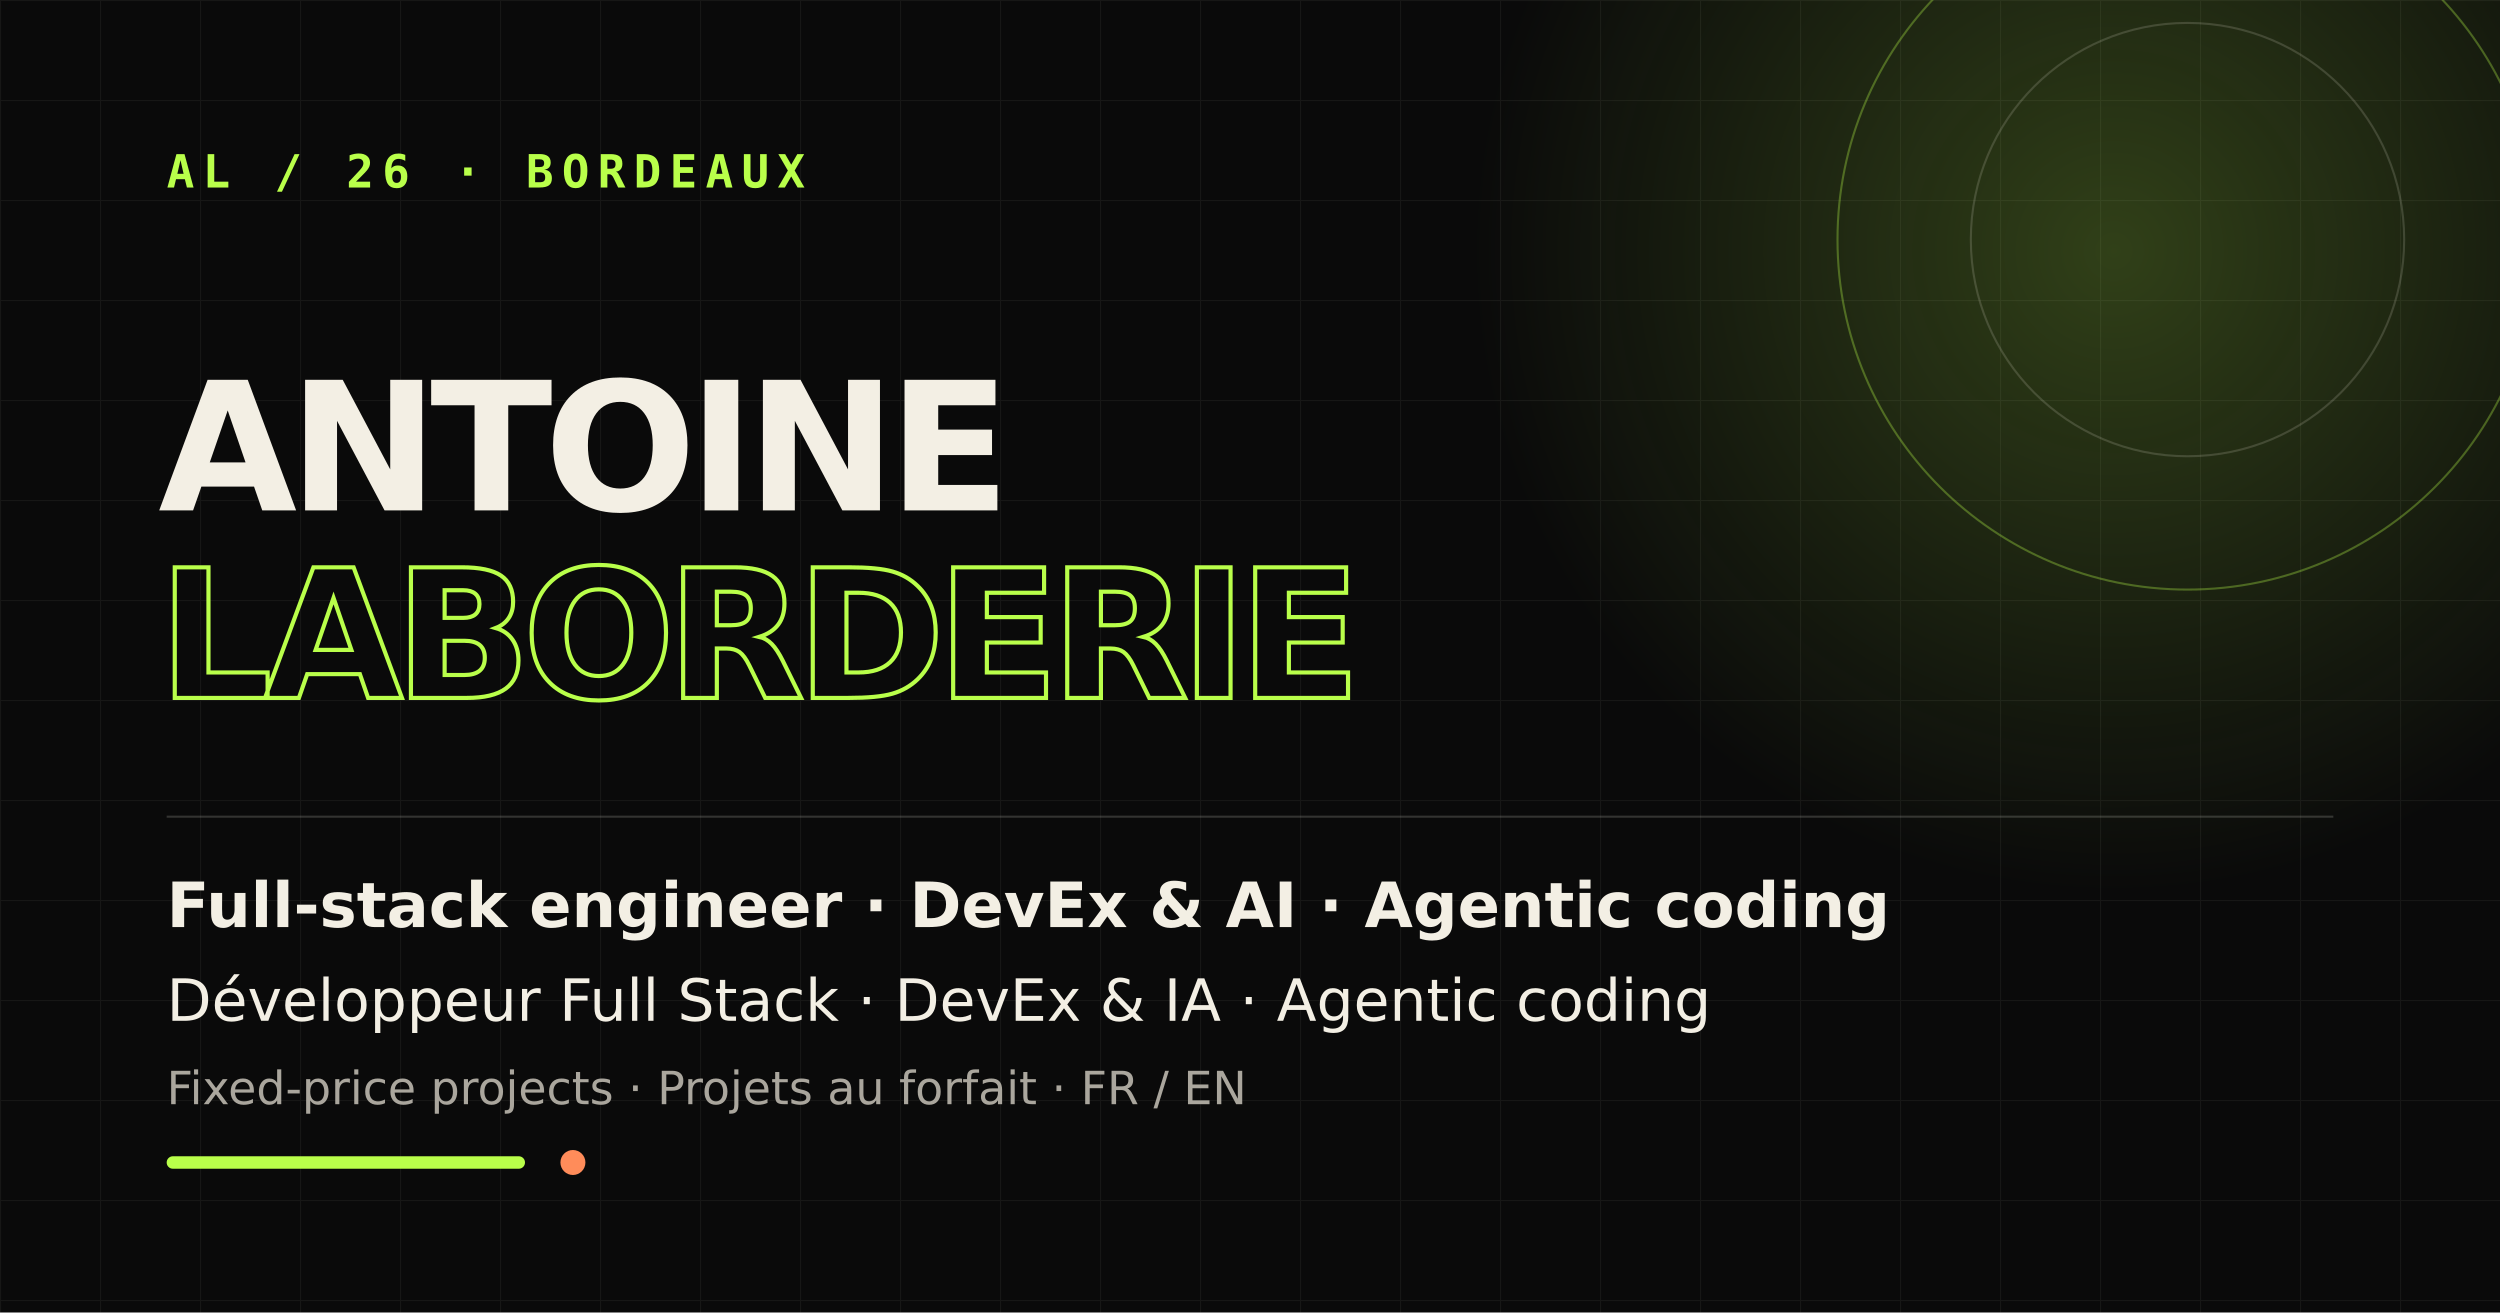
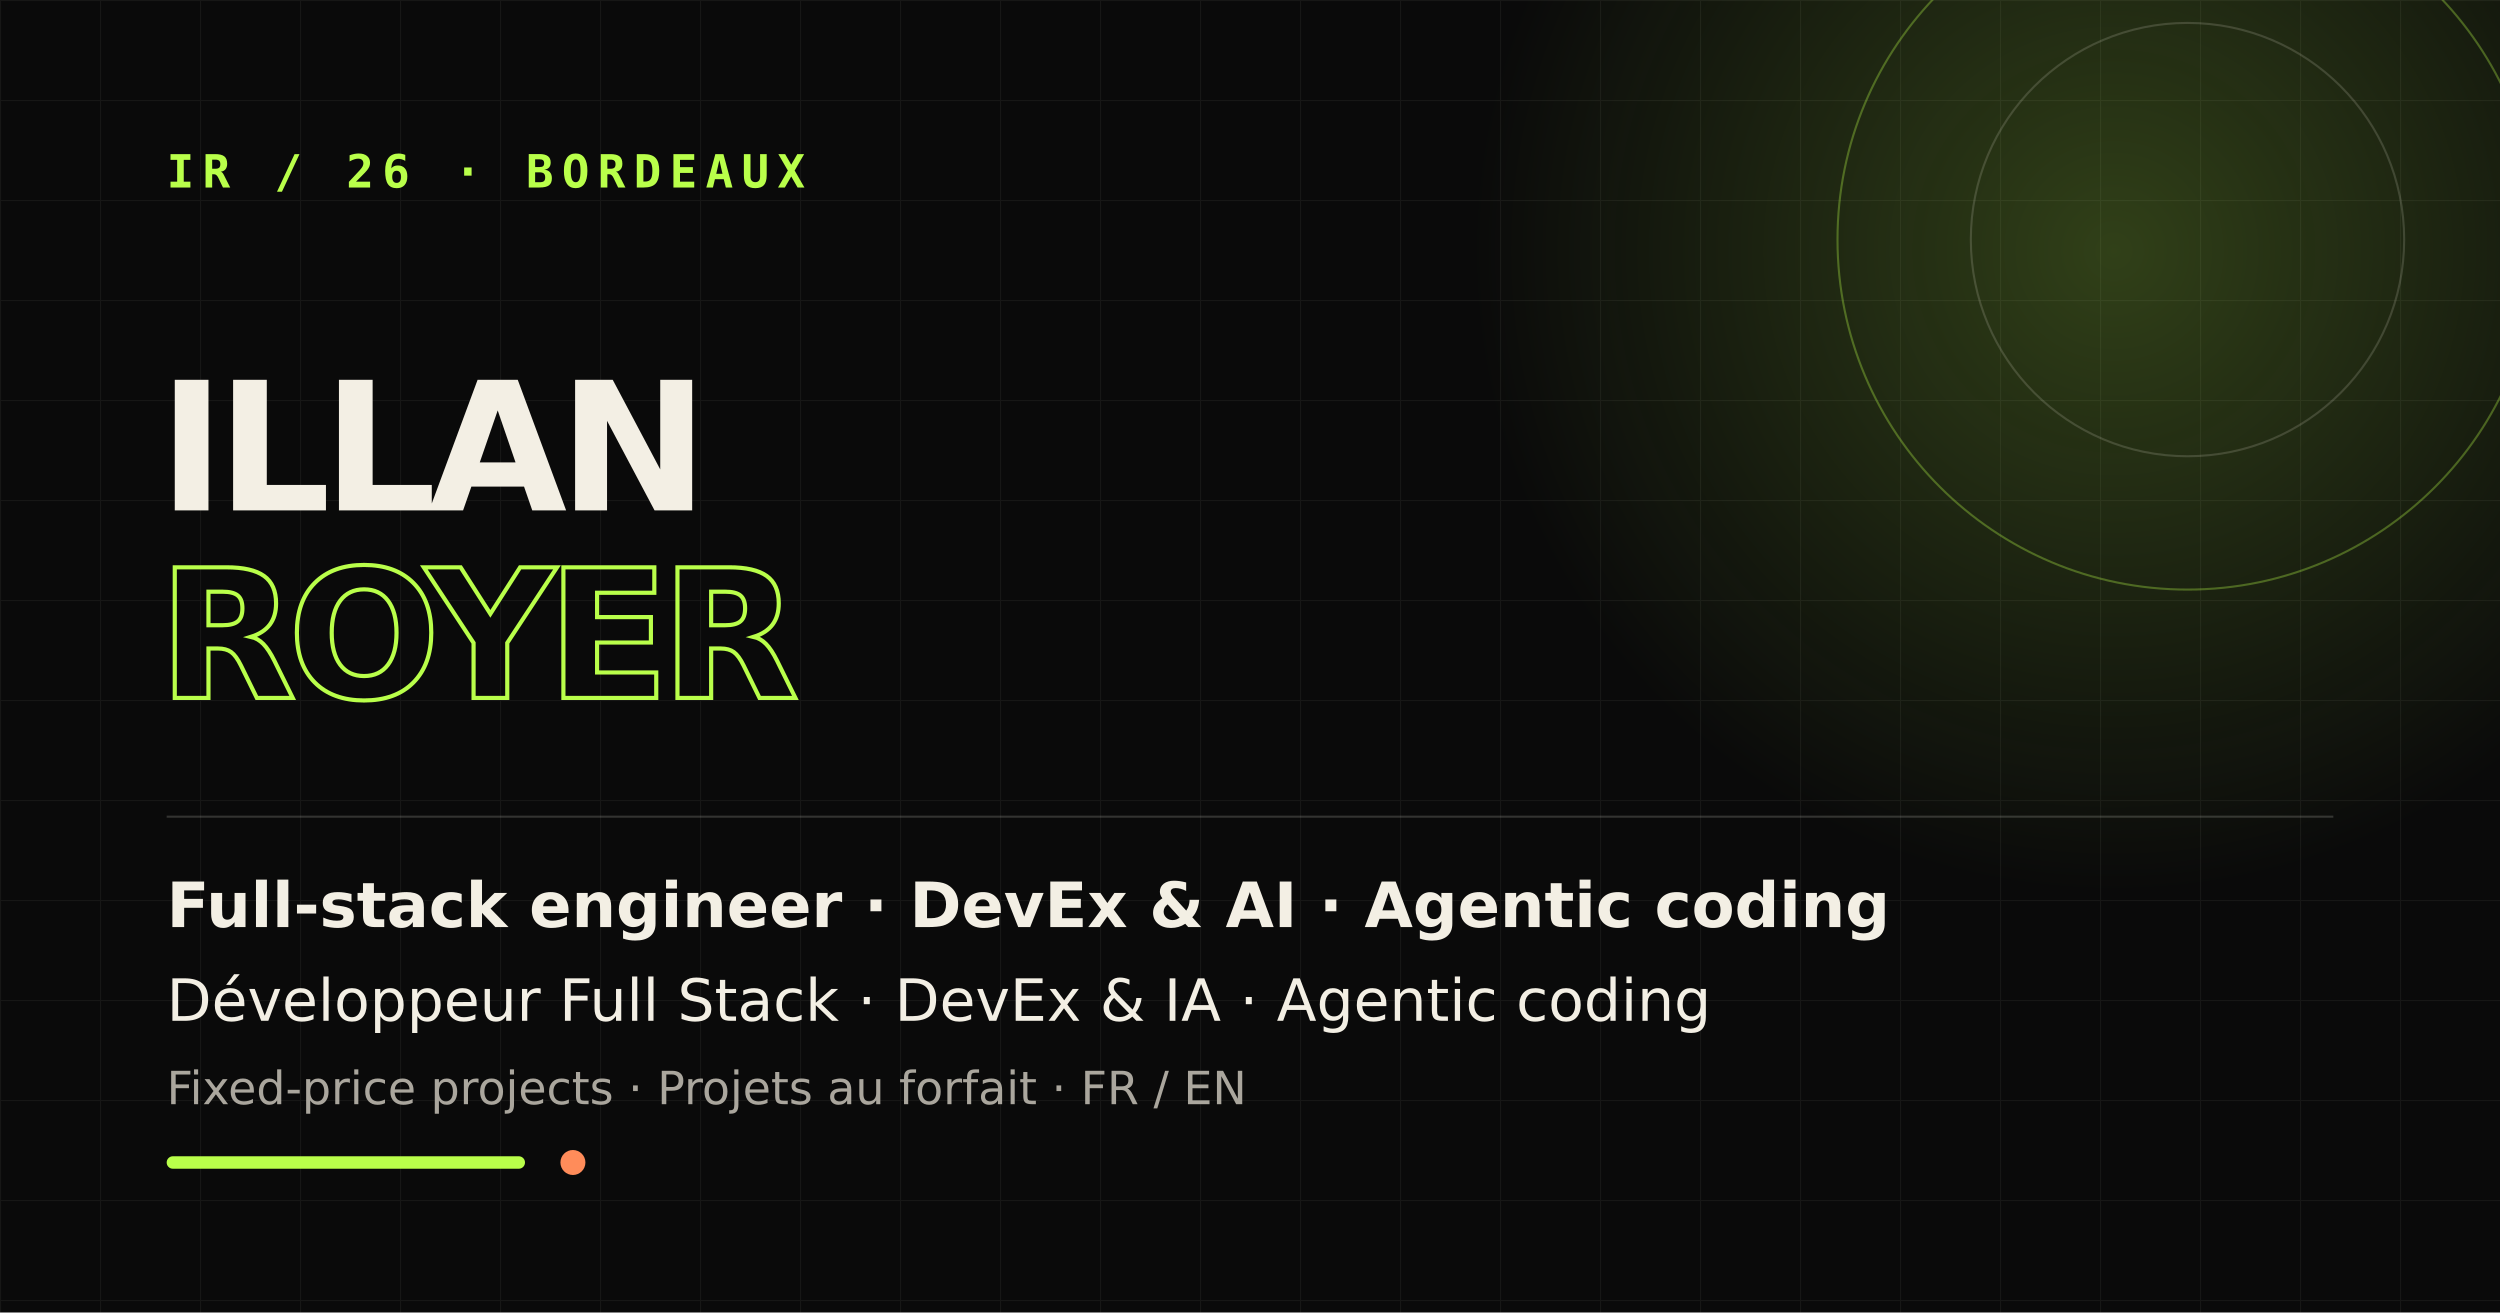
<svg xmlns="http://www.w3.org/2000/svg" width="1200" height="630" viewBox="0 0 1200 630">
  <defs>
    <radialGradient id="signal" cx="50%" cy="50%" r="50%">
      <stop offset="0" stop-color="#b9ff4a" stop-opacity="0.22" />
      <stop offset="1" stop-color="#b9ff4a" stop-opacity="0" />
    </radialGradient>
    <pattern id="grid" width="48" height="48" patternUnits="userSpaceOnUse">
      <path d="M 48 0 L 0 0 0 48" fill="none" stroke="#f3efe4" stroke-opacity="0.06" />
    </pattern>
  </defs>
  <rect width="1200" height="630" fill="#0a0a0a" />
  <rect width="1200" height="630" fill="url(#grid)" />
  <circle cx="1015" cy="120" r="310" fill="url(#signal)" />
  <circle cx="1050" cy="115" r="168" fill="none" stroke="#b9ff4a" stroke-opacity="0.32" />
  <circle cx="1050" cy="115" r="104" fill="none" stroke="#f3efe4" stroke-opacity="0.16" />
-   <text x="80" y="90" fill="#b9ff4a" font-family="monospace" font-size="22" font-weight="700" letter-spacing="4">AL / 26 · BORDEAUX</text>
-   <text x="76" y="245" fill="#f3efe4" font-family="DejaVu Sans, sans-serif" font-size="86" font-weight="800" letter-spacing="-4">ANTOINE</text>
-   <text x="76" y="335" fill="none" stroke="#b9ff4a" stroke-width="2" font-family="DejaVu Sans, sans-serif" font-size="86" font-weight="800" letter-spacing="-4">LABORDERIE</text>
+   <text x="80" y="90" fill="#b9ff4a" font-family="monospace" font-size="22" font-weight="700" letter-spacing="4">IR / 26 · BORDEAUX</text>
+   <text x="76" y="245" fill="#f3efe4" font-family="DejaVu Sans, sans-serif" font-size="86" font-weight="800" letter-spacing="-4">ILLAN</text>
+   <text x="76" y="335" fill="none" stroke="#b9ff4a" stroke-width="2" font-family="DejaVu Sans, sans-serif" font-size="86" font-weight="800" letter-spacing="-4">ROYER</text>
  <line x1="80" y1="392" x2="1120" y2="392" stroke="#f3efe4" stroke-opacity="0.18" />
  <text x="80" y="445" fill="#f3efe4" font-family="DejaVu Sans, sans-serif" font-size="30" font-weight="700">Full-stack engineer · DevEx &amp; AI · Agentic coding</text>
  <text x="80" y="490" fill="#f3efe4" font-family="DejaVu Sans, sans-serif" font-size="28">Développeur Full Stack · DevEx &amp; IA · Agentic coding</text>
  <text x="80" y="530" fill="#aaa69d" font-family="DejaVu Sans, sans-serif" font-size="22">Fixed-price projects · Projets au forfait · FR / EN</text>
  <rect x="80" y="555" width="172" height="6" rx="3" fill="#b9ff4a" />
  <circle cx="275" cy="558" r="6" fill="#ff8c5a" />
</svg>
